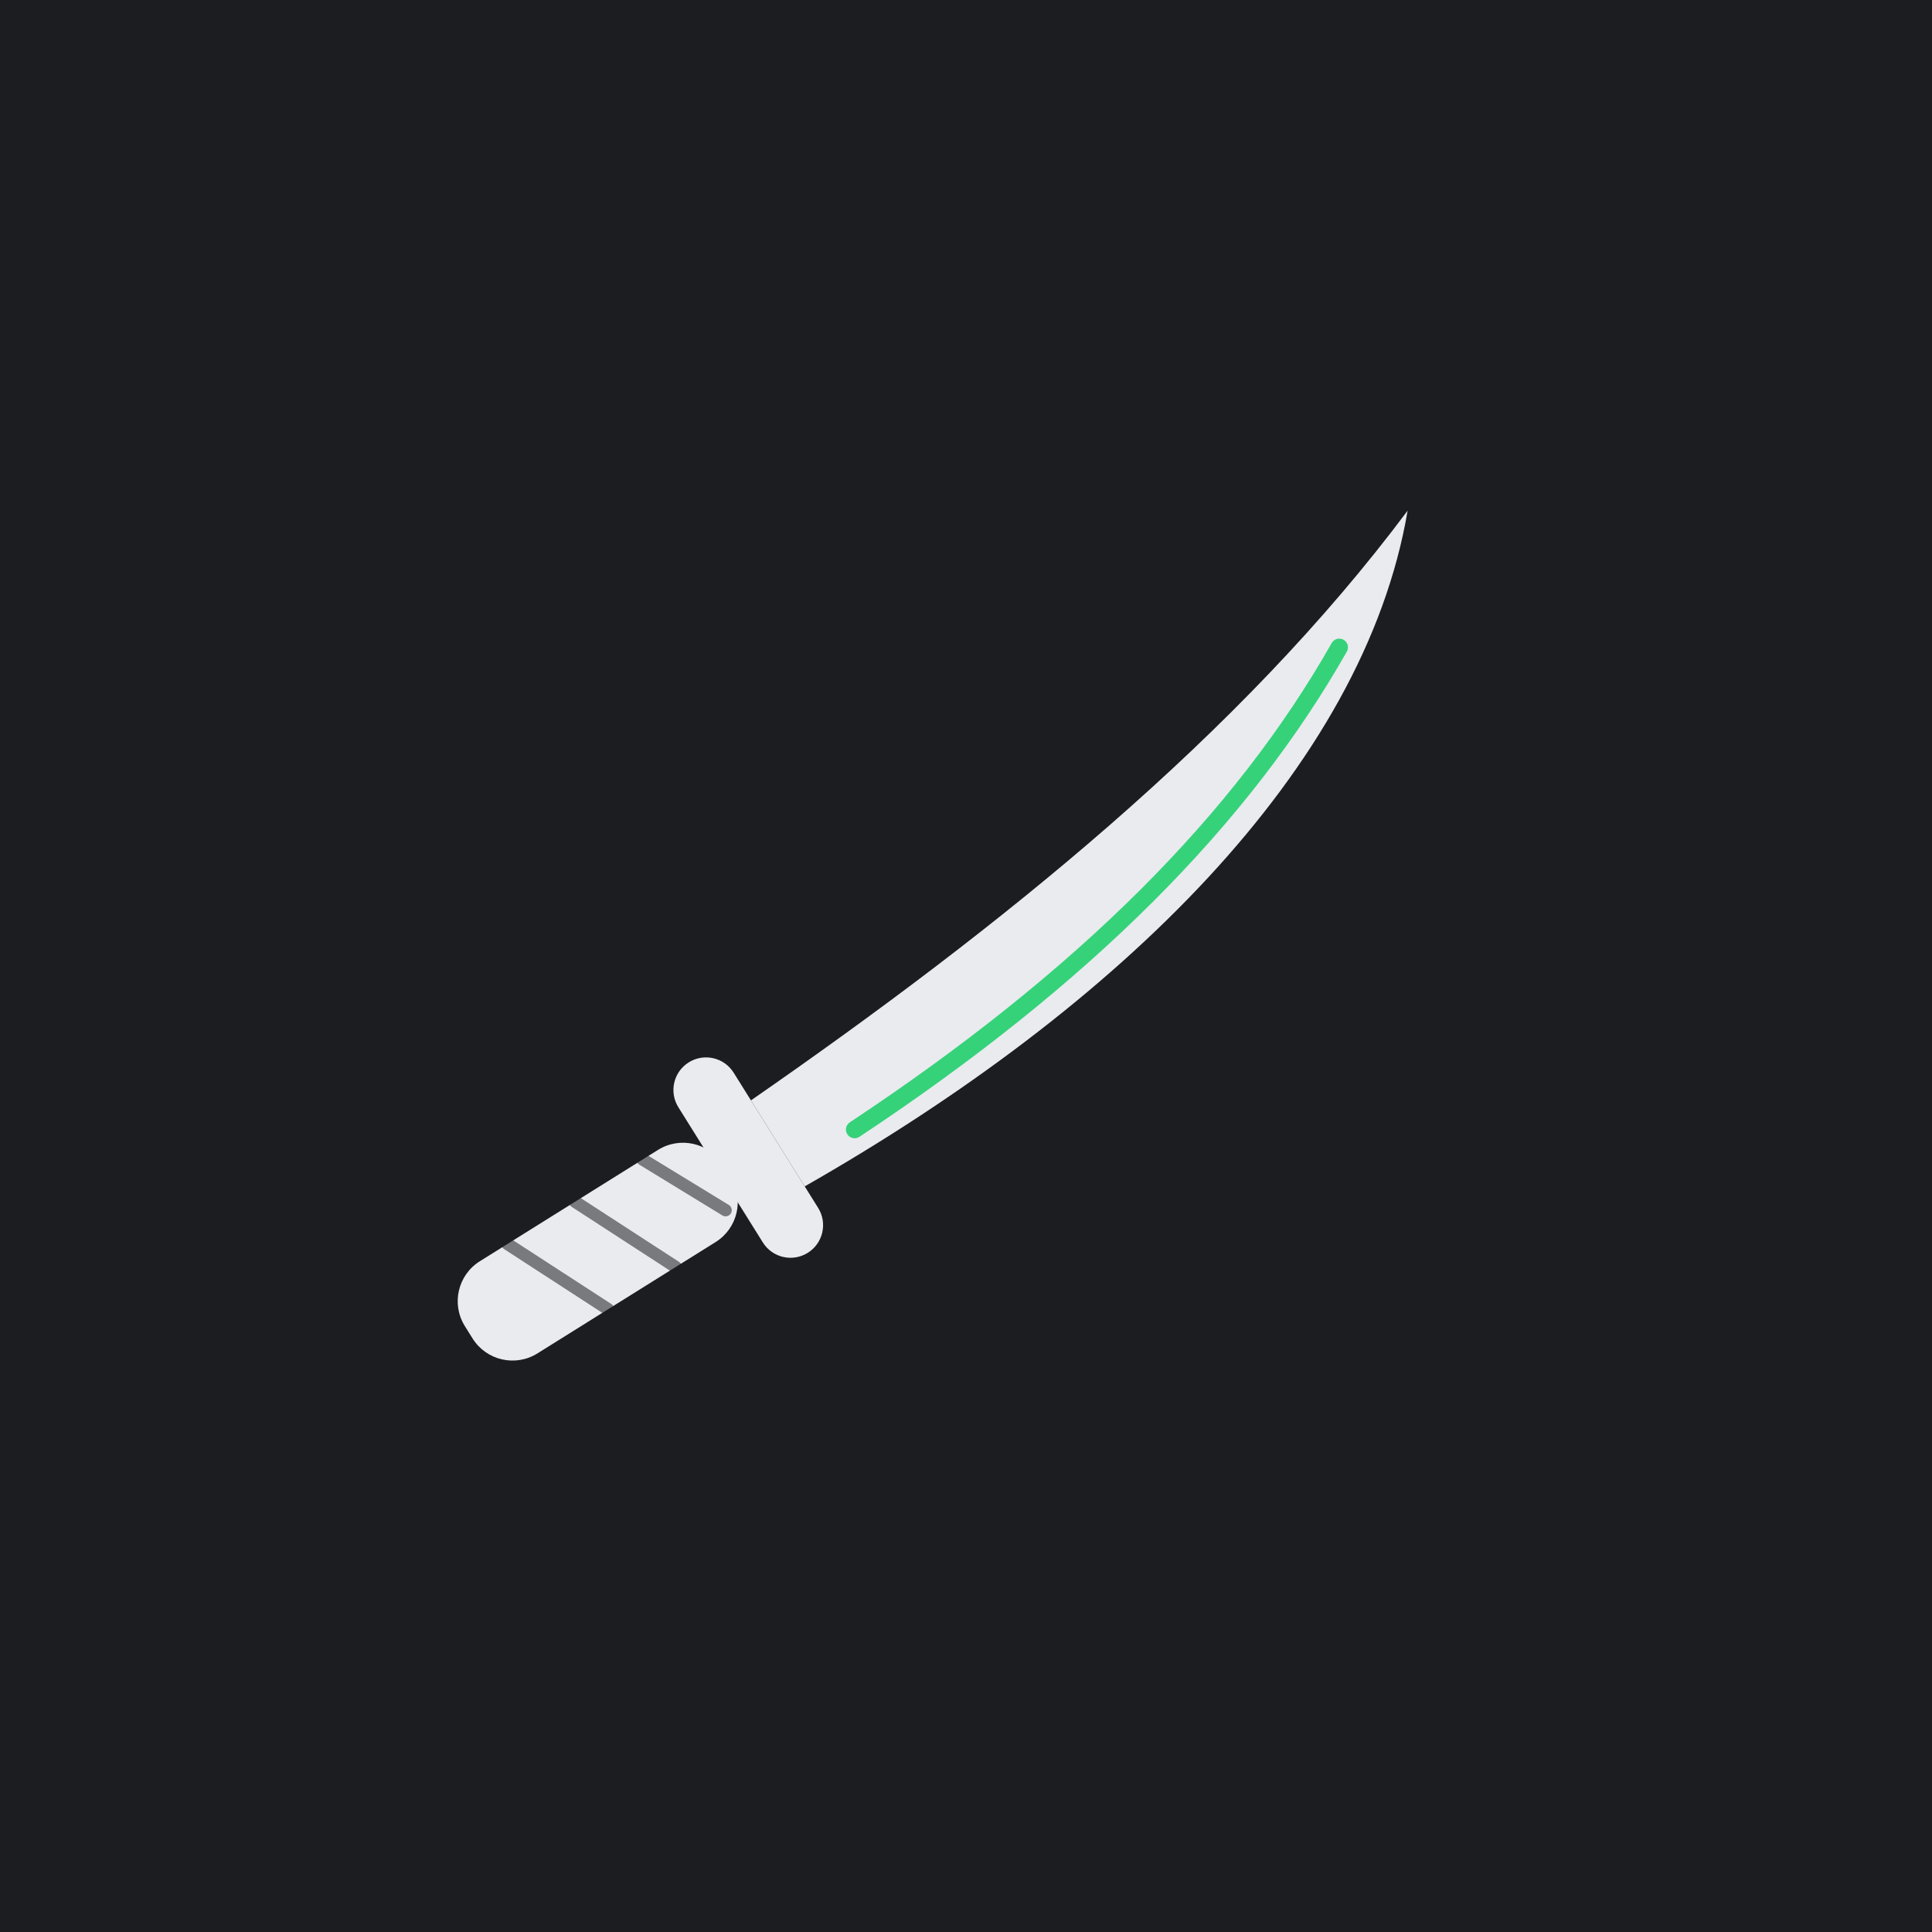
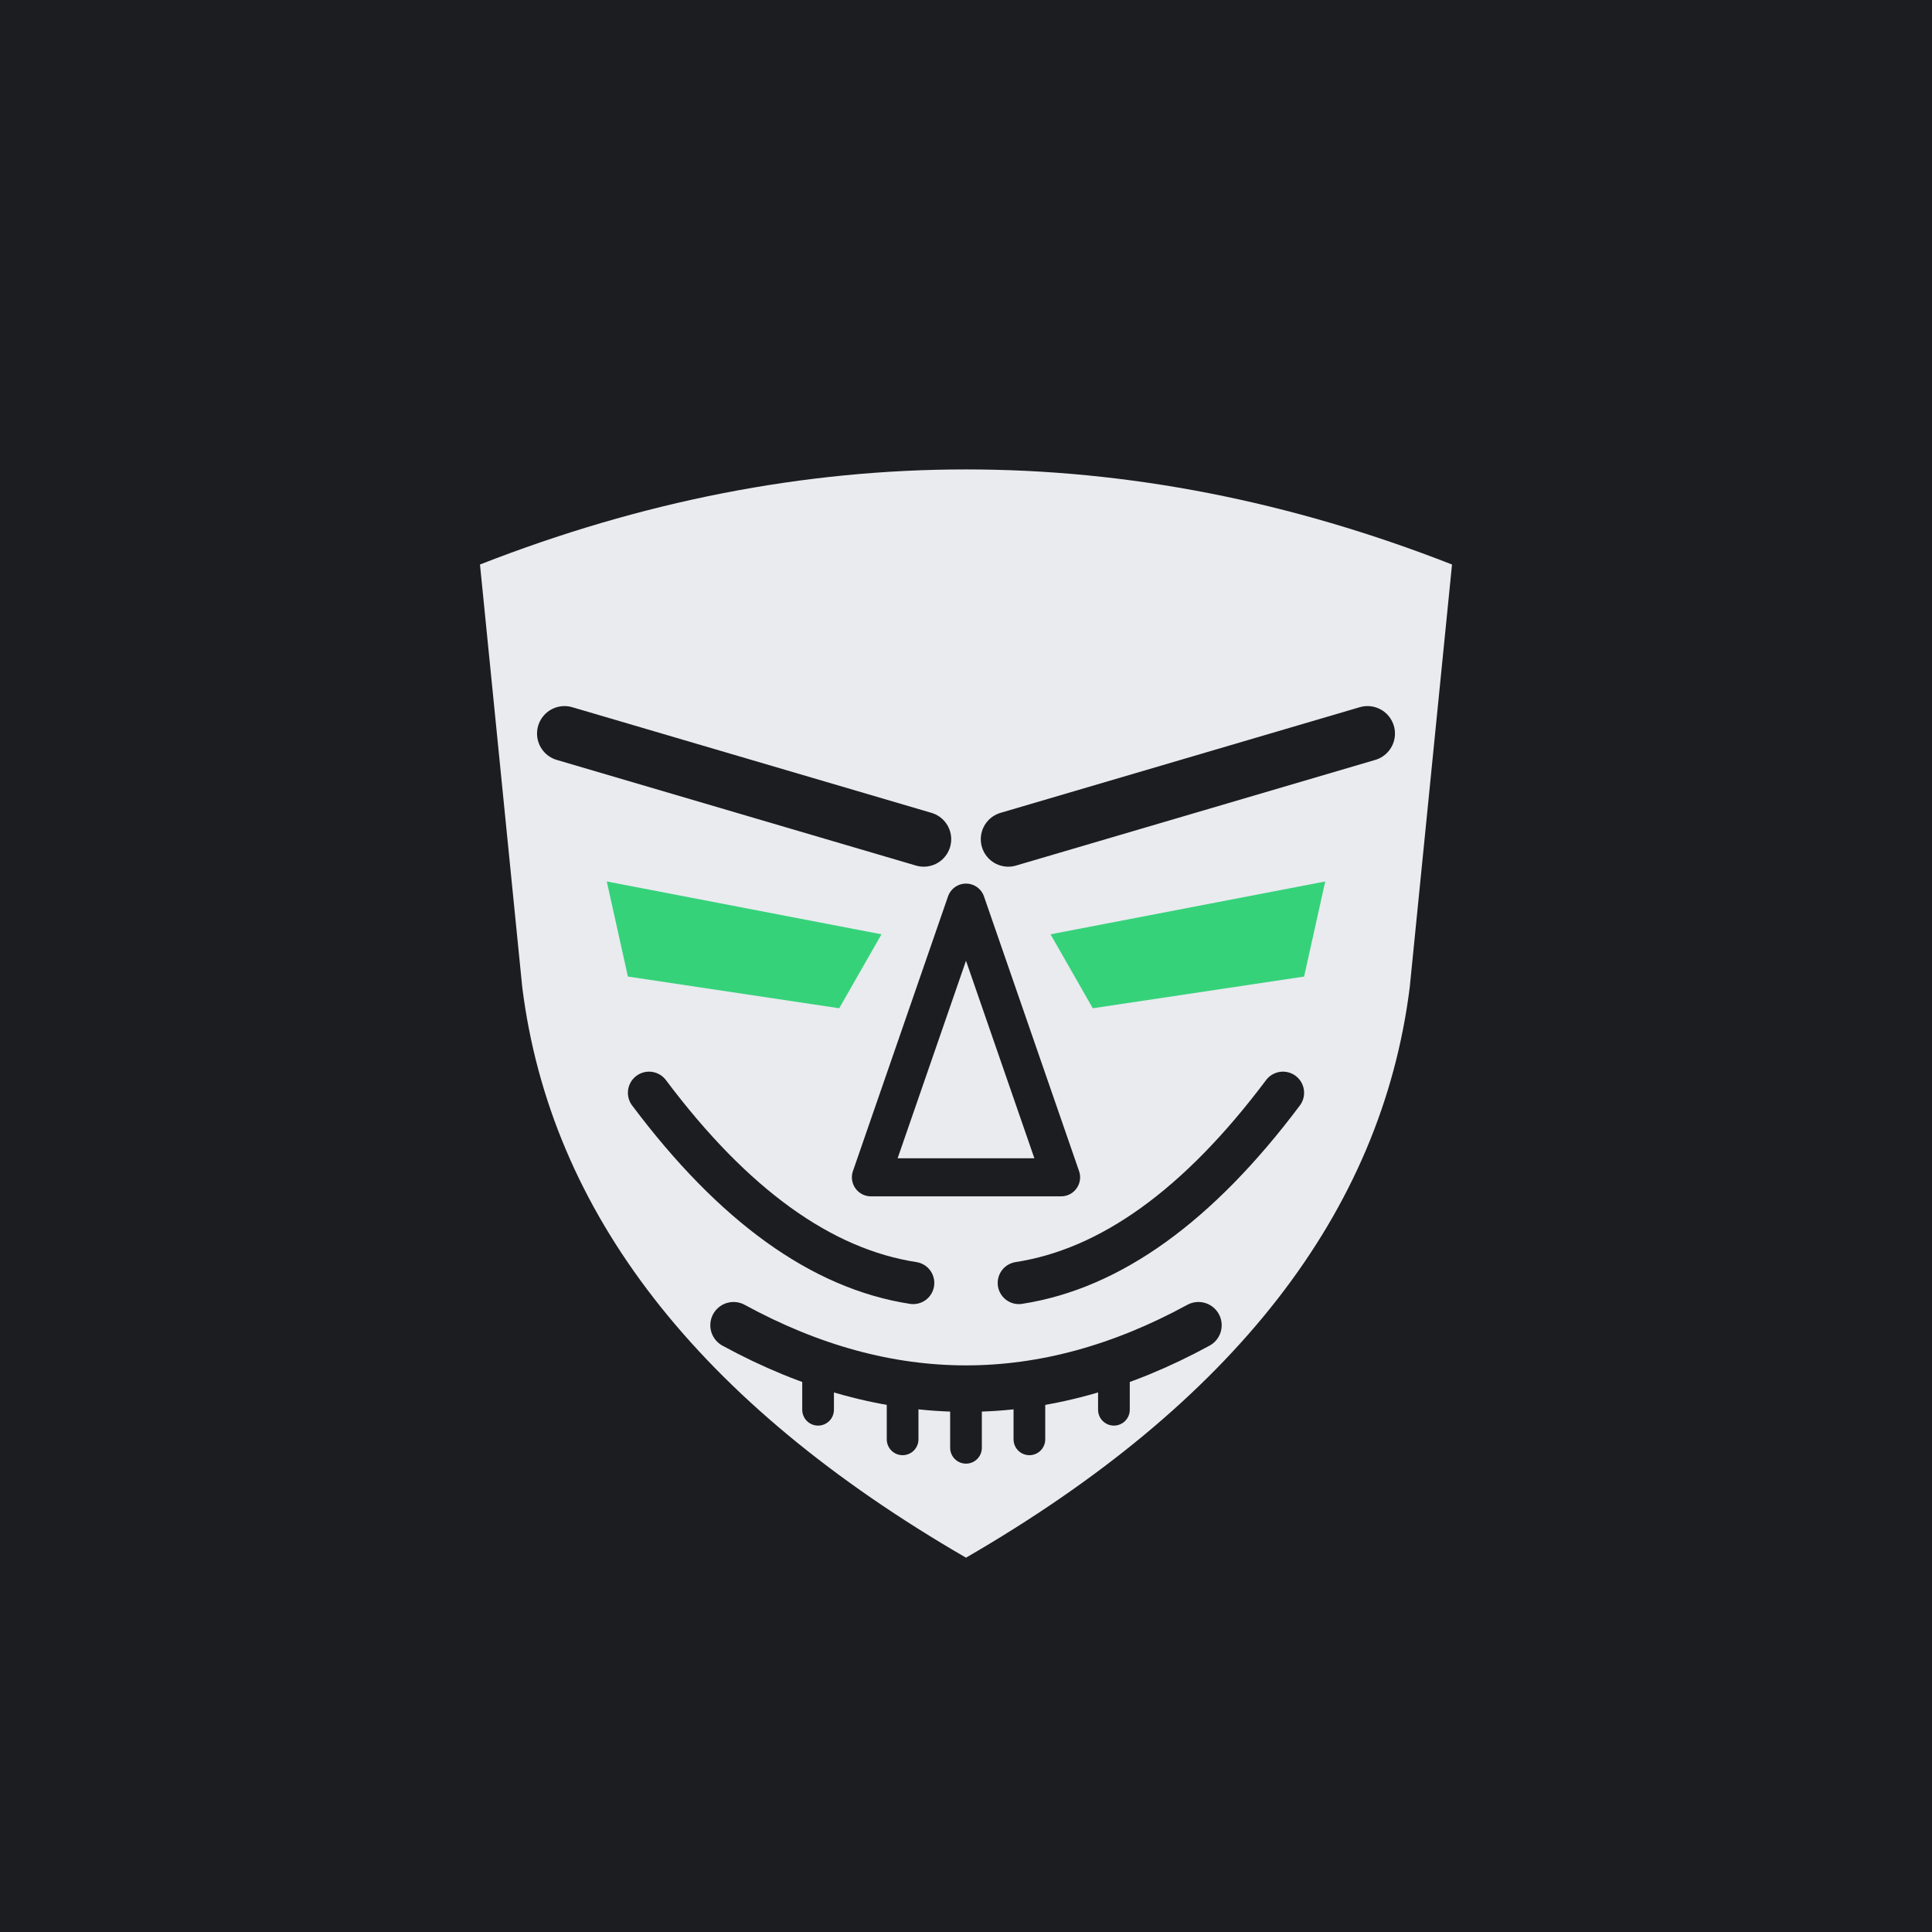
<svg xmlns="http://www.w3.org/2000/svg" viewBox="0 0 64 64" role="img" aria-labelledby="t">
  <rect width="64" height="64" rx="0" fill="#1b1d21" />
-   <g transform="translate(32 32) rotate(-32) scale(0.24) translate(-397 -81)">
-     <rect x="312" y="80" width="42" height="15" rx="6.5" fill="#e9ebef" />
-     <path d="M323 80l7 15M334 80l7 15M345 80l6 12" stroke="#1b1d21" stroke-width="1.7" stroke-linecap="round" opacity=".55" />
-     <rect x="353" y="72" width="9" height="31" rx="4.5" fill="#e9ebef" />
-     <path d="M362 81C404 79 446 74 482 60C458 87 412 97 362 95Z" fill="#e9ebef" />
-     <path d="M372 92C410 91 440 84 464 71" fill="none" stroke="#36d27a" stroke-width="2.4" stroke-linecap="round" />
+   <g transform="translate(32 32) scale(0.7) translate(-32 -32)">
+     <path d="M9 13Q32 4 55 13L53 33Q51 49 32 60Q13 49 11 33Z" fill="#e9ebef" />
+     <path d="M13 21L30 26M51 21L34 26" stroke="#1b1d21" stroke-width="2.6" stroke-linecap="round" fill="none" />
+     <path d="M15 28L28 30.5L26 34L16 32.5ZM49 28L36 30.5L38 34L48 32.5Z" fill="#36d27a" />
+     <path d="M32 29L27.5 42H36.5Z" fill="none" stroke="#1b1d21" stroke-width="1.8" stroke-linejoin="round" />
+     <path d="M17 38Q23 46 29.5 47M47 38Q41 46 34.5 47" stroke="#1b1d21" stroke-width="2" stroke-linecap="round" fill="none" />
+     <path d="M21 49Q32 55 43 49" stroke="#1b1d21" stroke-width="2.2" stroke-linecap="round" fill="none" />
+     <path d="M25 50.6V53M29 51.6V54.4M32 52V54.8M35 51.6V54.4M39 50.6V53" stroke="#1b1d21" stroke-width="1.5" stroke-linecap="round" />
  </g>
</svg>
